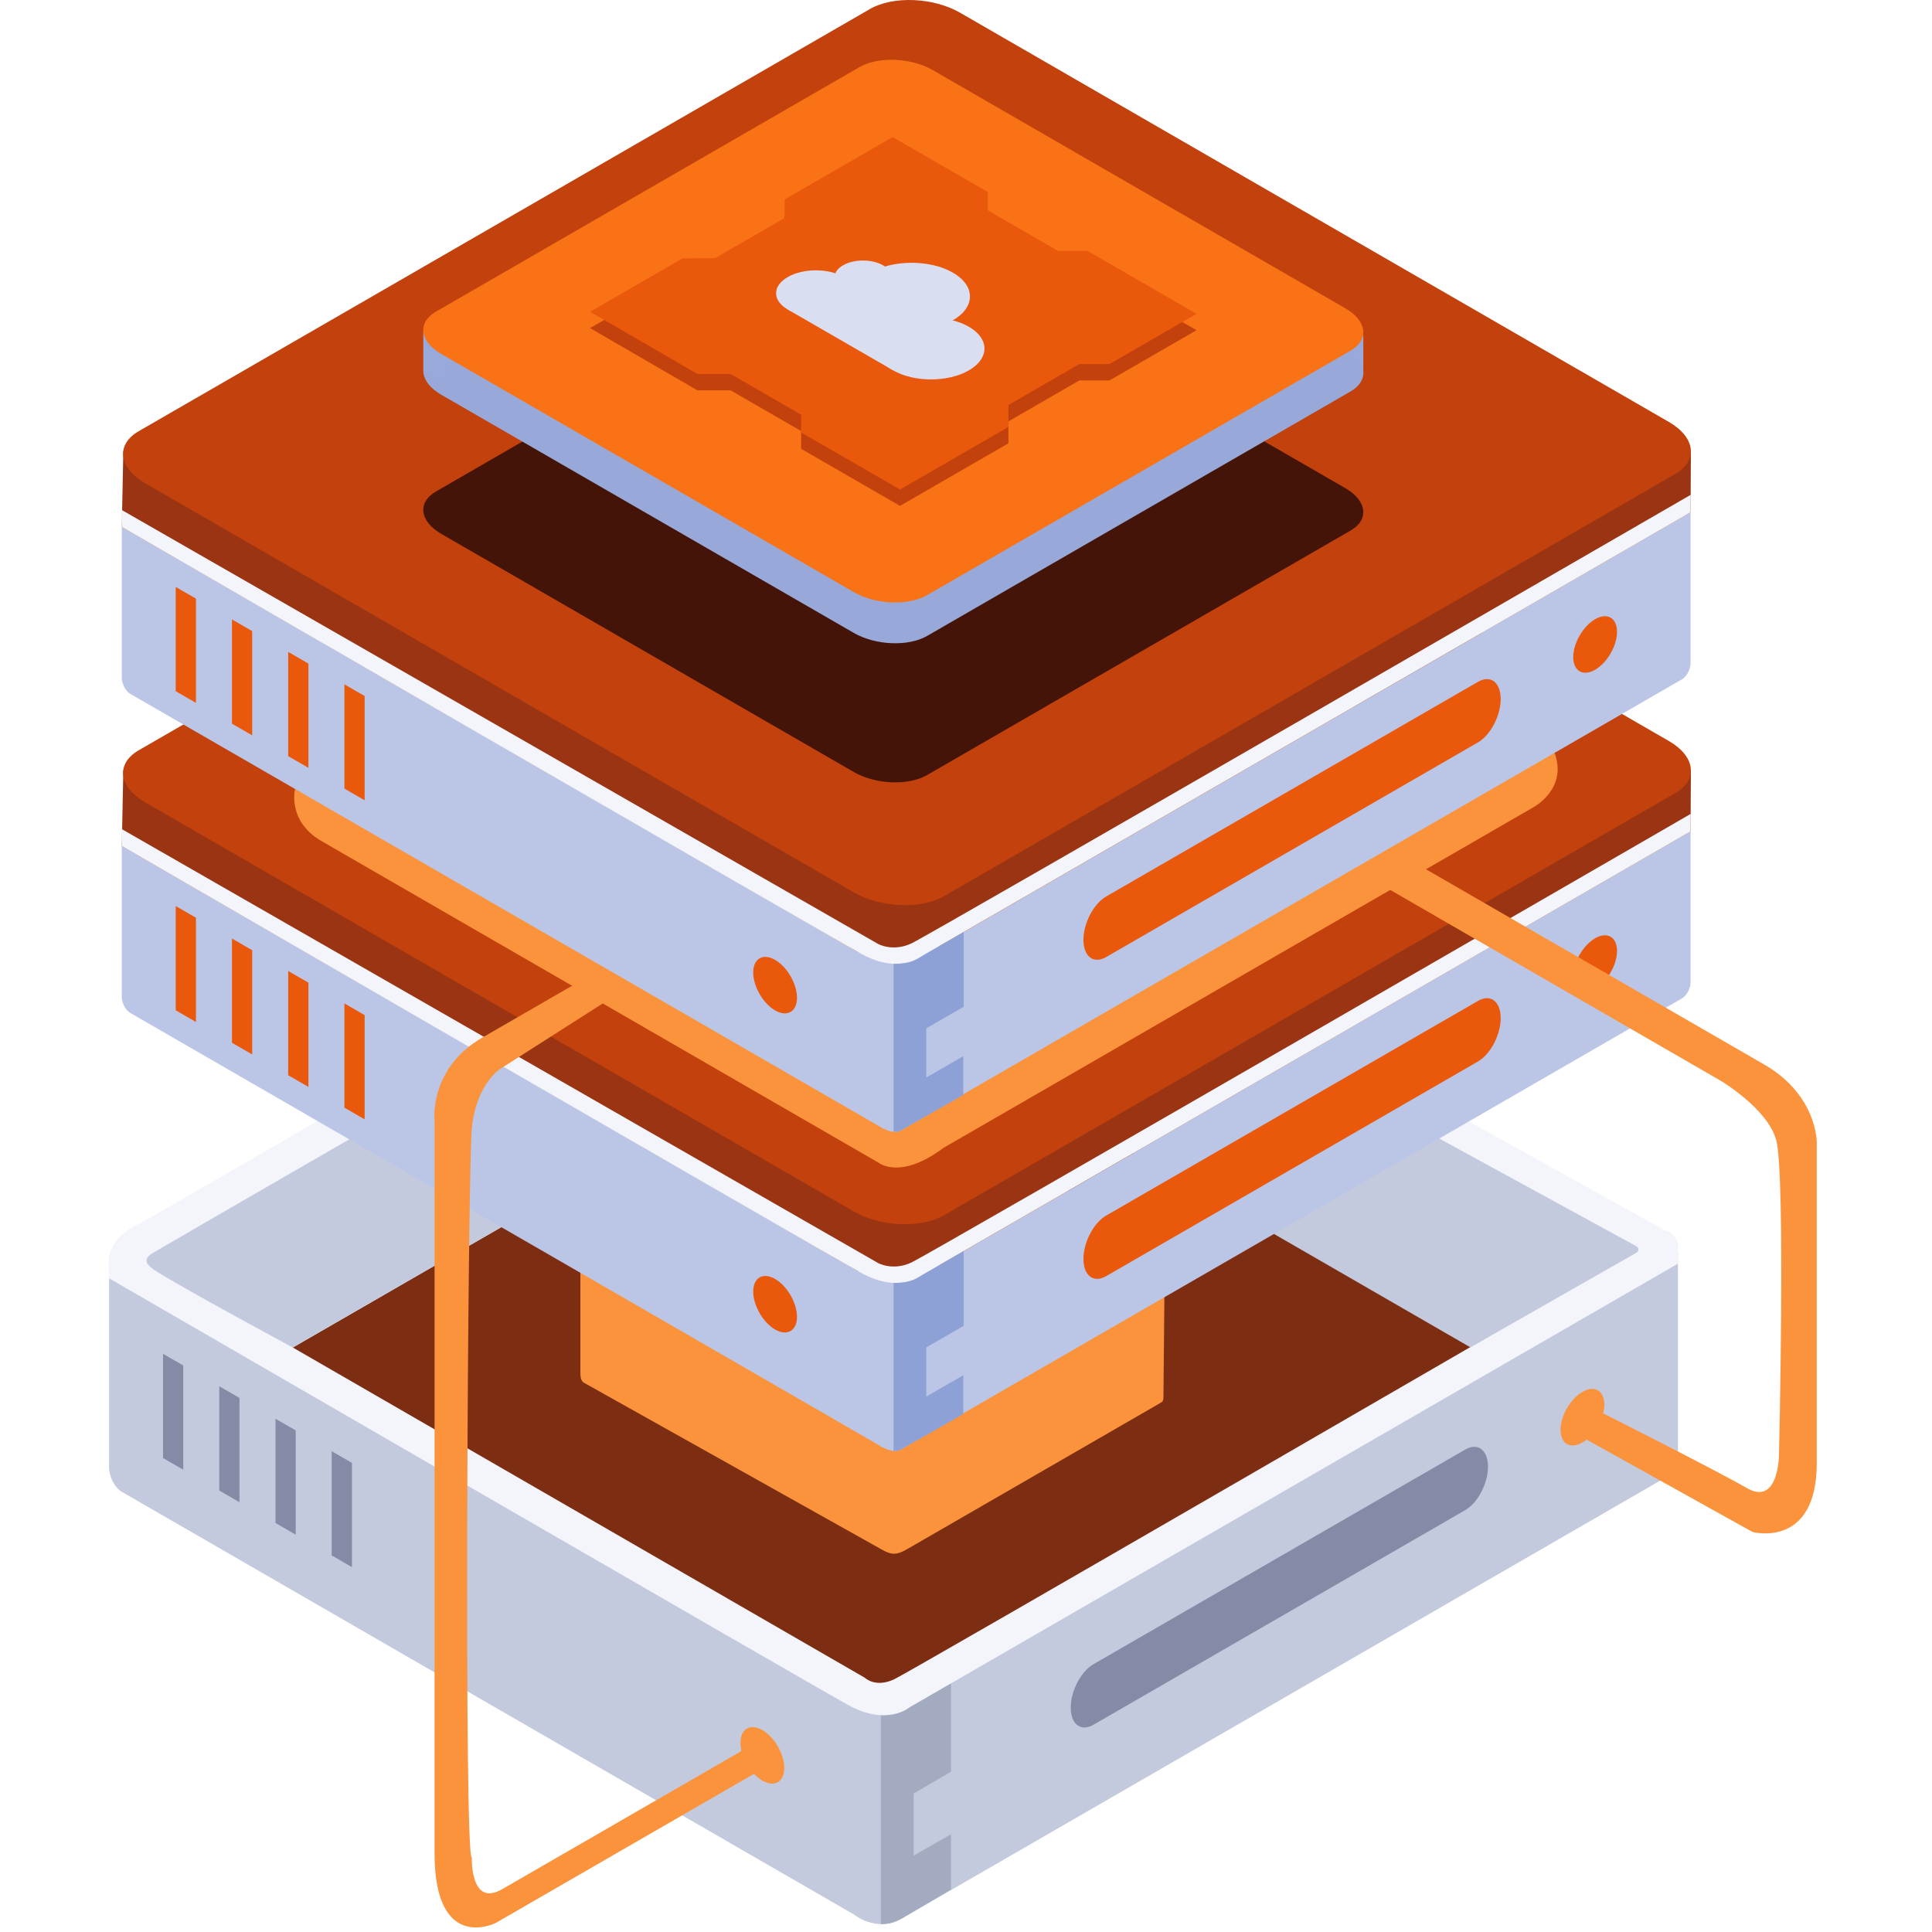
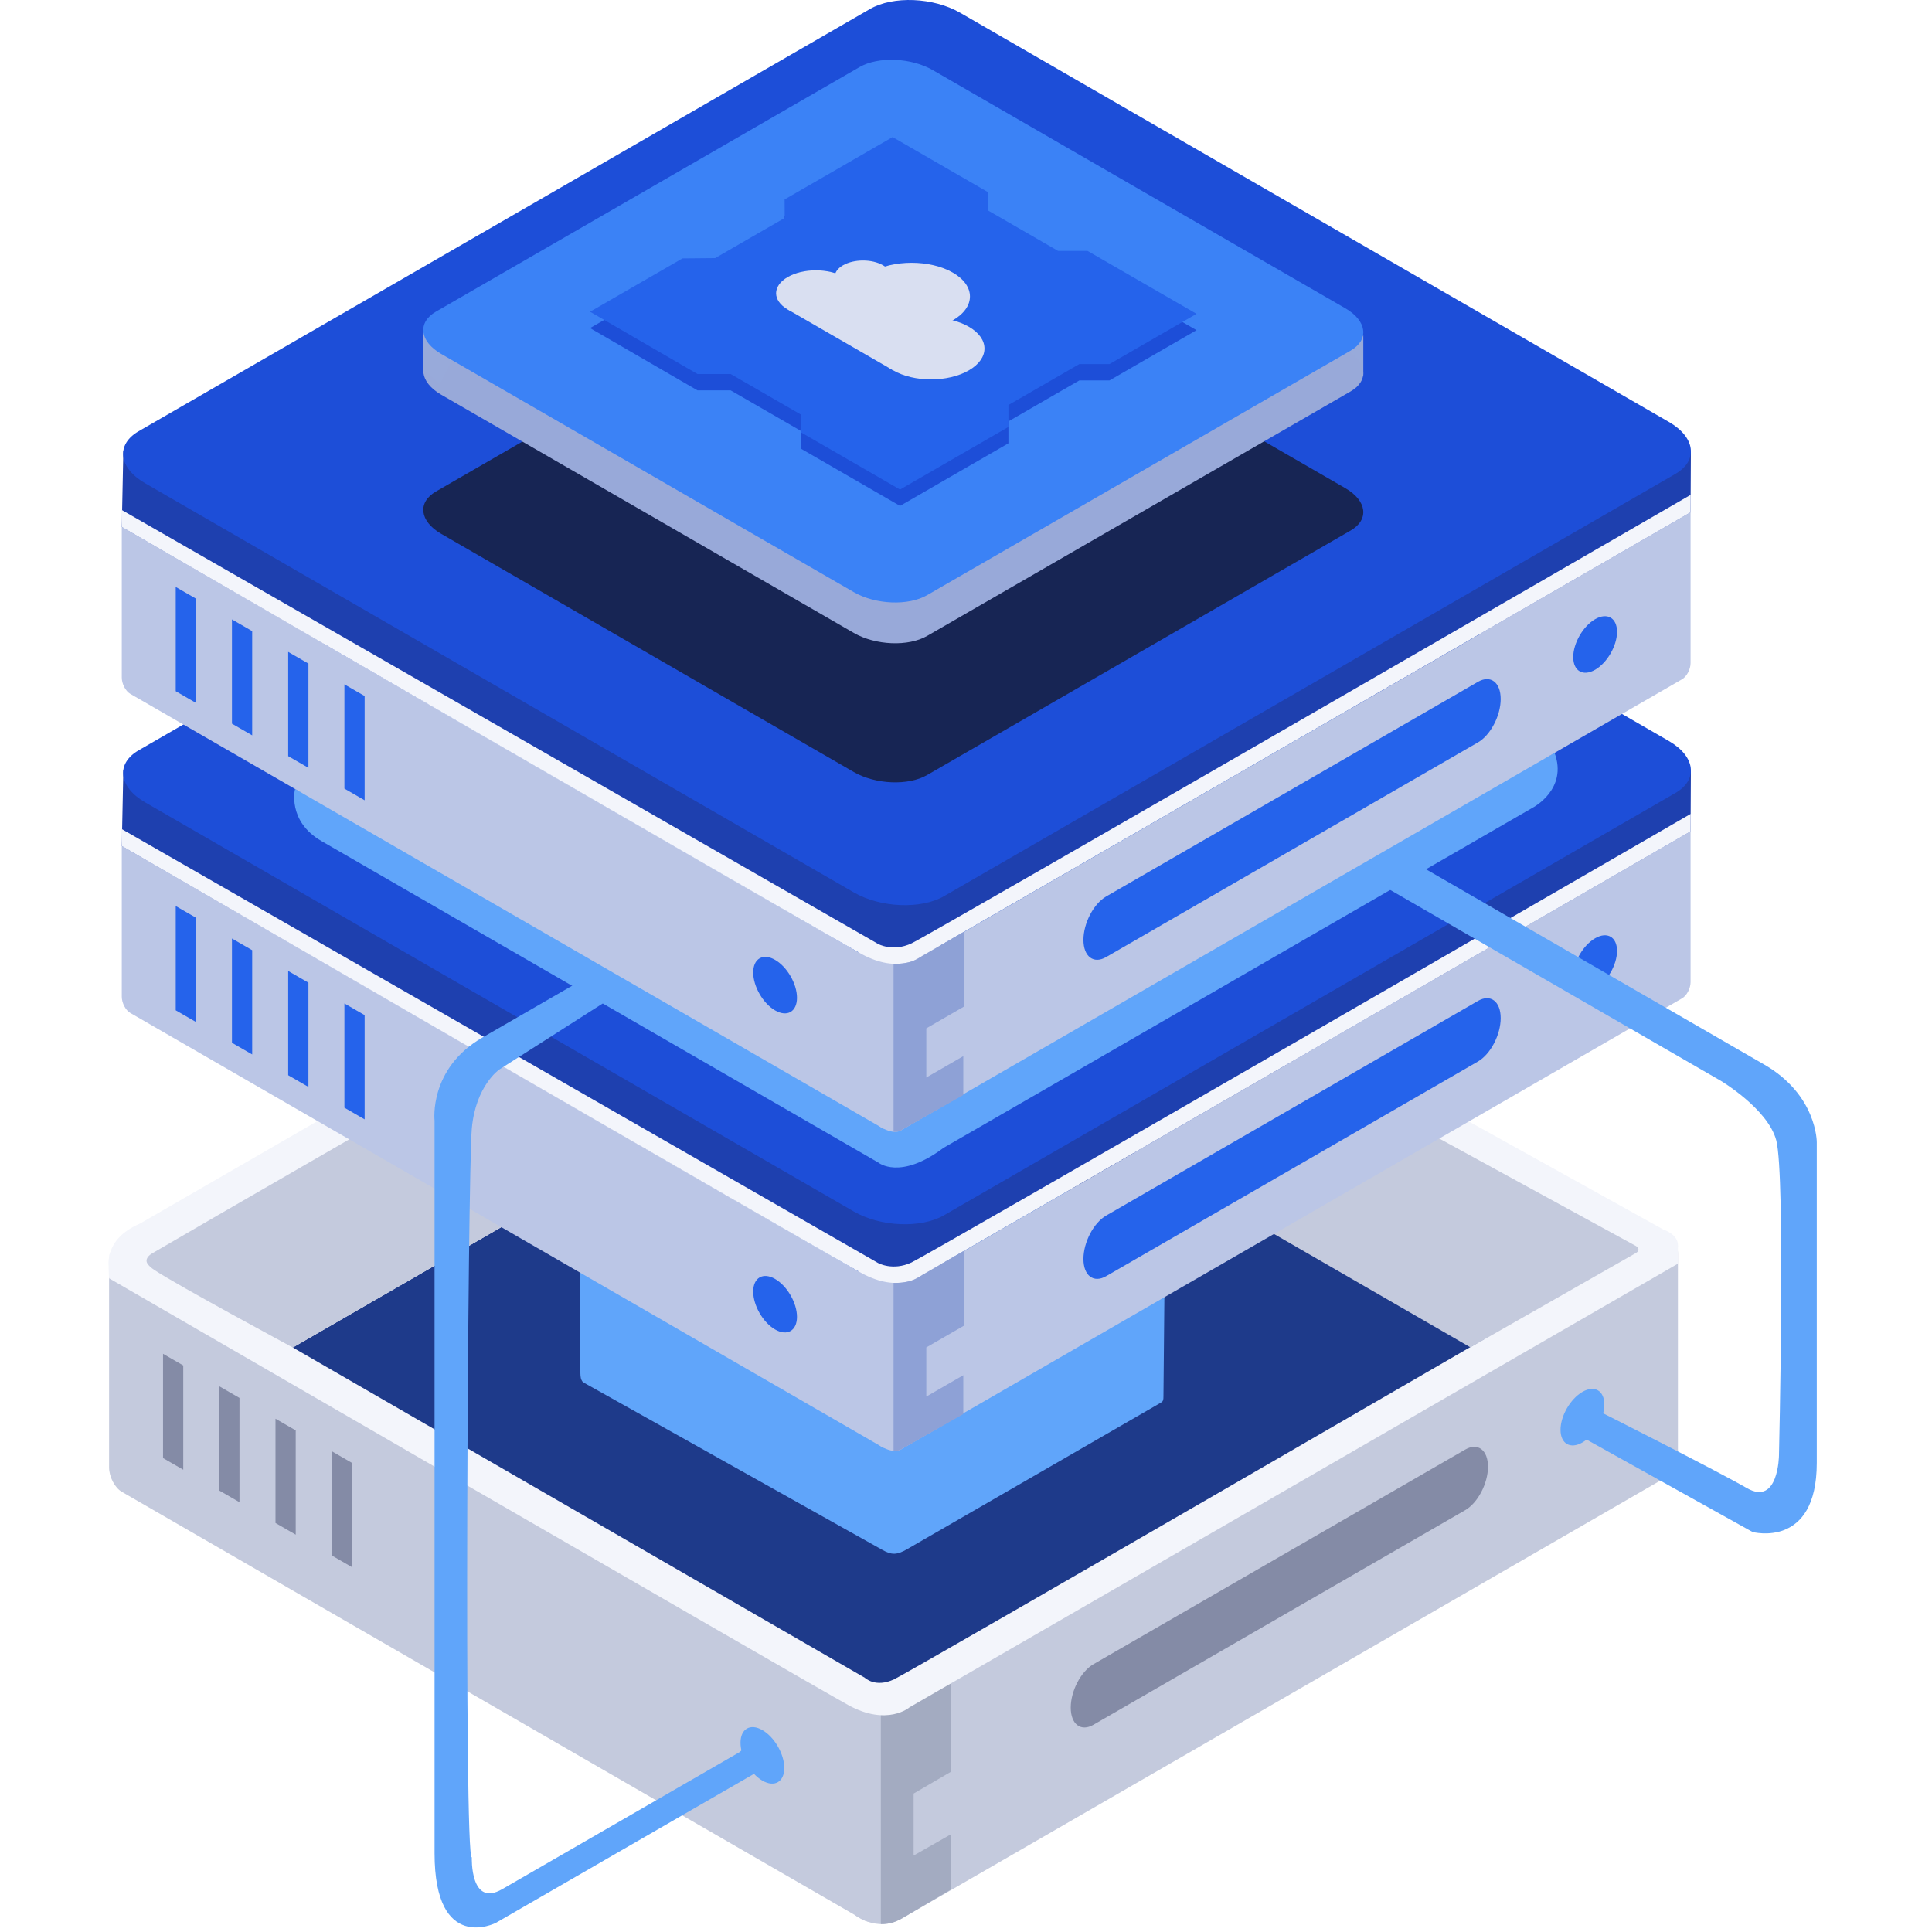
<svg xmlns="http://www.w3.org/2000/svg" width="800px" height="800px" viewBox="0 0 1024 1024" class="icon" version="1.1">
-   <path d="M642.286 470.218l-281.557 162.555v273.262l281.557-162.555V470.218z" fill="#fb923c" />
+   <path d="M642.286 470.218l-281.557 162.555v273.262l281.557-162.555V470.218z" fill="#60a5fa" />
  <path d="M466.861 894.14L67.472 663.553c-5.332-3.078-9.658 0.194-9.658 7.301v106.92c0 4.975 3.03 10.767 6.762 12.924l392.621 226.679c5.332 3.078 9.664-0.194 9.664-7.301v-115.936zM889.335 664.317c0-5.52-3.357-8.059-7.501-5.671L466.861 898.236v110.022c0 8.283 5.041 12.094 11.252 8.507l404.66-233.629c3.623-2.09 6.562-7.713 6.562-12.542v-106.277z" fill="#C4CADD" />
-   <path d="M475.913 529.052l-324.607 187.409 320.765 185.198 324.613-187.416-320.771-185.192z" fill="#7c2d12" />
+   <path d="M475.913 529.052l-324.607 187.409 320.765 185.198 324.613-187.416-320.771-185.192z" fill="#1e3a8a" />
  <path d="M448.169 896.934l43.45-3.357 8.065 81.047-28.314 16.348s-3.242 3.375-11.209-1.266-11.991-92.772-11.991-92.772z" fill="#C4CADD" />
  <path d="M97.126 723.727l-10.719-6.186v55.259l10.719 6.186v-55.259zM126.931 740.935l-10.719-6.186v55.259l10.719 6.186v-55.259zM156.736 758.143l-10.719-6.186v55.259l10.719 6.186v-55.259zM186.535 775.351l-10.719-6.186v55.253l10.719 6.192v-55.259z" fill="#848BA6" />
-   <path d="M404.088 916.989c6.398 3.696 11.597 12.7 11.597 20.086 0 7.392-5.199 10.391-11.597 6.701-6.405-3.696-11.603-12.7-11.603-20.092 0-7.392 5.199-10.391 11.603-6.695z" fill="#fb923c" />
+   <path d="M404.088 916.989c6.398 3.696 11.597 12.7 11.597 20.086 0 7.392-5.199 10.391-11.597 6.701-6.405-3.696-11.603-12.7-11.603-20.092 0-7.392 5.199-10.391 11.603-6.695z" fill="#60a5fa" />
  <path d="M453.046 1014.978s13.639 10.967 27.824-0.109c14.178-11.082 0.648-42.499 0.648-42.499l-28.151 0.091-0.321 42.517z" fill="#C4CADD" />
  <path d="M466.861 903.09s3.908 0.624 8.368-0.879c2.302-0.776 4.199-1.278 6.477-3.011l22.34-12.973v52.83l-19.813 11.573v32.871l19.813-11.306v29.29l-24.346 14.36s-2.521 1.533-4.987 2.575a16.681 16.681 0 0 1-4.235 1.151c-0.721 0.079-1.424 0.182-2.024 0.218-0.927 0.048-1.594 0.03-1.594 0.03v-116.73z" fill="#A3ABC1" />
  <path d="M58.42 663.838c1.46-2.418 8.156-0.8 8.156-0.8l391.779 226.194s5.599 5.538 15.572 0.824c9.071-4.284 344.99-199.007 405.987-234.368 6.096-3.539 9.422 4.538 9.422 4.538l-0.018 9.561-407.235 235.113s-11.737 10.228-32.453-1.157C428.919 892.359 57.814 677.526 57.814 677.526s-0.854-11.27 0.606-13.688z" fill="#F3F5FB" />
  <path d="M467.225 431.603l10.488-4.278 403.988 224.401-0.794 4.429-27.2 14.724L467.225 447.629v-16.026z" fill="#F3F5FB" />
  <path d="M881.701 651.726s8.216 2.545 7.635 8.98l-4.799 1.89-5.362-4.132-0.86-4.787 3.387-1.951zM69.781 663.335l-0.206-12.155L454.682 428.84l12.542 2.763v15.051L81.523 669.34l-11.743-6.005z" fill="#F3F5FB" />
  <path d="M454.137 429.155s9.792-7.919 23.576-1.83l-1.709 5.138-9.143 8.731-5.065-1.375-3.951-4.859-3.708-5.805z" fill="#F3F5FB" />
  <path d="M466.855 444.097l1.672-1.436 398.335 217.626c1.182 0.648 1.509 1.206 1.545 1.842 0.036 0.642-0.224 1.363-1.339 1.993l-87.724 50-312.737-180.557 0.248-89.469z" fill="#C4CADD" />
  <path d="M464.468 443.14s1.642-1.224 4.06-0.479l-0.036 0.957-1.642 1.357-2.078-0.915-0.303-0.921z" fill="#C4CADD" />
-   <path d="M838.723 737.735c6.405-3.702 11.603-0.697 11.603 6.701 0 7.392-5.199 16.402-11.603 20.098-6.411 3.702-11.609 0.697-11.609-6.701 0-7.392 5.199-16.402 11.609-20.098z" fill="#fb923c" />
+   <path d="M838.723 737.735c6.405-3.702 11.603-0.697 11.603 6.701 0 7.392-5.199 16.402-11.603 20.098-6.411 3.702-11.609 0.697-11.609-6.701 0-7.392 5.199-16.402 11.609-20.098z" fill="#60a5fa" />
  <path d="M788.663 777.387c0-8.858-5.399-12.936-12.04-9.101l-197.068 113.773c-6.647 3.842-12.04 14.148-12.04 23.007 0 8.858 5.393 12.936 12.04 9.101l197.068-113.773c6.641-3.842 12.04-14.148 12.04-23.007z" fill="#848BA6" />
  <path d="M57.814 671.539s-3.236-14.615 16.281-22.964l-4.054 5.72c21.322 22.861 16.499 26.163-9.598 13.536l-2.63 3.708z" fill="#F3F5FB" />
  <path d="M155.215 714.208L466.861 534.281V444.673s-0.897-2.405-2.593-1.43c-30.617 17.59-322.941 185.592-383.762 221.147-1.357 0.8-3.217 2.472-2.781 4.393 0.37 1.618 2.842 3.508 3.945 4.241 12.452 8.307 73.546 41.184 73.546 41.184z" fill="#C4CADD" />
-   <path d="M307.609 656.797l310.119-30.671-1.072 113.597c-0.012 0.976 0.036 1.987-0.321 2.684-0.364 0.697-0.454 0.691-1.842 1.491l-133.834 77.266c-2.218 1.285-4.49 2.29-6.665 2.339-2.169 0.042-4.247-0.873-6.374-2.06L311.141 733.797c-2.284-1.278-2.351-1.206-2.939-2.387-0.588-1.182-0.594-2.999-0.594-4.708v-69.904z" fill="#fb923c" />
+   <path d="M307.609 656.797l310.119-30.671-1.072 113.597c-0.012 0.976 0.036 1.987-0.321 2.684-0.364 0.697-0.454 0.691-1.842 1.491l-133.834 77.266c-2.218 1.285-4.49 2.29-6.665 2.339-2.169 0.042-4.247-0.873-6.374-2.06L311.141 733.797c-2.284-1.278-2.351-1.206-2.939-2.387-0.588-1.182-0.594-2.999-0.594-4.708v-69.904z" fill="#60a5fa" />
  <path d="M473.593 684.566L64.546 448.399v79.866c0 3.32 2.018 7.18 4.508 8.616l398.098 229.842c3.551 2.054 6.441-0.127 6.441-4.865V684.566zM896.043 440.661L473.593 684.566v79.866c0 3.314 2.018 4.841 4.508 3.405l413.434-238.694c2.49-1.436 4.508-5.302 4.508-8.616V440.661z" fill="#BBC6E6" />
-   <path d="M471.539 645.964l2.054 38.603 422.45-243.905 0.164-32.162-424.668 237.464z" fill="#9a3412" />
-   <path d="M65.37 408.021l-0.824 40.378 409.047 236.167v-37.397L65.37 408.021z" fill="#9a3412" />
-   <path d="M508.893 175.877c-14.136-8.162-35.549-9.046-47.789-1.981L73.507 397.672c-12.239 7.071-10.7 19.432 3.429 27.593l375.625 216.863c14.13 8.162 35.549 9.052 47.789 1.981l387.598-223.777c12.239-7.065 10.7-19.432-3.436-27.593L508.893 175.877z" fill="#c2410c" />
+   <path d="M471.539 645.964l2.054 38.603 422.45-243.905 0.164-32.162-424.668 237.464z" fill="#1e40af" />
+   <path d="M65.37 408.021l-0.824 40.378 409.047 236.167v-37.397L65.37 408.021z" fill="#1e40af" />
+   <path d="M508.893 175.877c-14.136-8.162-35.549-9.046-47.789-1.981L73.507 397.672c-12.239 7.071-10.7 19.432 3.429 27.593l375.625 216.863c14.13 8.162 35.549 9.052 47.789 1.981l387.598-223.777c12.239-7.065 10.7-19.432-3.436-27.593L508.893 175.877z" fill="#1d4ed8" />
  <path d="M454.9 673.805l43.45-3.357 8.065 81.041-28.314 16.348s-3.242 3.381-11.209-1.26c-7.968-4.647-11.991-92.772-11.991-92.772z" fill="#BBC6E6" />
  <path d="M64.34 439.322l401.037 230.09s7.816 4.405 17.79-0.303c9.979-4.714 412.925-237.719 412.925-237.719l-0.048 9.27-407.229 235.113s-11.737 10.228-32.453-1.157c-20.71-11.385-391.815-226.218-391.815-226.218l-0.206-9.077z" fill="#F3F5FB" />
-   <path d="M103.857 486.408l-10.719-6.186v55.259l10.719 6.186v-55.259zM133.662 503.616l-10.719-6.186v55.259l10.719 6.186v-55.259zM163.467 520.824l-10.719-6.186v55.253l10.719 6.192v-55.259zM193.266 538.032l-10.719-6.192v55.259l10.719 6.186v-55.253zM410.814 677.871c6.405 3.696 11.603 12.694 11.603 20.086 0 7.392-5.199 10.391-11.603 6.695-6.398-3.696-11.597-12.694-11.597-20.086 0-7.392 5.199-10.391 11.597-6.695zM845.455 497.302c6.405-3.702 11.603-0.697 11.603 6.701 0 7.392-5.199 16.402-11.603 20.098-6.411 3.702-11.609 0.697-11.609-6.701 0-7.392 5.199-16.402 11.609-20.098z" fill="#ea580c" />
+   <path d="M103.857 486.408l-10.719-6.186v55.259l10.719 6.186v-55.259zM133.662 503.616l-10.719-6.186v55.259l10.719 6.186v-55.259zM163.467 520.824l-10.719-6.186v55.253l10.719 6.192v-55.259zM193.266 538.032l-10.719-6.192v55.259l10.719 6.186v-55.253zM410.814 677.871c6.405 3.696 11.603 12.694 11.603 20.086 0 7.392-5.199 10.391-11.603 6.695-6.398-3.696-11.597-12.694-11.597-20.086 0-7.392 5.199-10.391 11.597-6.695zM845.455 497.302c6.405-3.702 11.603-0.697 11.603 6.701 0 7.392-5.199 16.402-11.603 20.098-6.411 3.702-11.609 0.697-11.609-6.701 0-7.392 5.199-16.402 11.609-20.098z" fill="#2563eb" />
  <path d="M473.593 679.961s4.247 0.212 8.701-0.976c2.302-0.618 4.241-1.836 6.52-3.211l21.964-12.682v39.627l-19.813 11.434v26.06l19.601-11.318v20.589l-33.174 18.85s-0.357 0.194-0.794 0.351c-0.364 0.121-0.782 0.206-1.066 0.254-0.612 0.103-1.939 0.048-1.939 0.048V679.961z" fill="#8EA1D6" />
-   <path d="M795.394 539.607c0-8.865-5.399-12.942-12.04-9.101L586.287 644.279c-6.647 3.835-12.04 14.142-12.04 23.007 0 8.858 5.393 12.936 12.04 9.101l197.068-113.779c6.641-3.835 12.04-14.142 12.04-23.001z" fill="#ea580c" />
+   <path d="M795.394 539.607c0-8.865-5.399-12.942-12.04-9.101L586.287 644.279c-6.647 3.835-12.04 14.142-12.04 23.007 0 8.858 5.393 12.936 12.04 9.101l197.068-113.779c6.641-3.835 12.04-14.142 12.04-23.001z" fill="#2563eb" />
  <path d="M722.581 386.577v21.134l-14.627 6.756-2.945-19.226 17.572-8.665z" fill="#98AADA" />
  <path d="M494.418 267.588c-11.494-6.635-28.908-7.356-38.863-1.612L231.069 395.587c-9.949 5.744-8.701 15.796 2.793 22.431l218.657 126.242c11.488 6.635 28.902 7.356 38.857 1.612l224.485-129.605c9.949-5.75 8.701-15.802-2.793-22.437L494.418 267.588z" fill="#98A9D9" />
  <path d="M224.356 383.596v20.959l8.822 7.756 8.537-16.96-17.359-11.755z" fill="#98AADA" />
-   <path d="M494.418 245.975c-11.494-6.635-28.908-7.356-38.863-1.612l-224.485 129.605c-9.949 5.75-8.701 15.802 2.793 22.437l218.657 126.242c11.488 6.635 28.902 7.356 38.857 1.612l224.485-129.611c9.949-5.744 8.701-15.796-2.793-22.431L494.418 245.975z" fill="#f97316" />
-   <path d="M473.102 290.122l50.412 29.108v9.701l37.282 21.528h15.62l57.768 33.356-46.116 26.624h-15.984l-37.603 21.71v11.621l-57.453 33.174-52.412-30.259v-9.41l-37.343-21.558h-17.584l-56.944-33.016 48.97-28.272 17.329-0.151 36.864-21.286-0.048-9.822 57.241-33.047z" fill="#c2410c" />
-   <path d="M473.102 281.457l50.412 29.102v9.707l37.282 21.528h15.62l57.768 33.35-46.116 26.63h-15.984l-37.603 21.71v11.621l-57.453 33.174-52.412-30.265v-9.404l-37.343-21.558h-17.584l-56.944-33.016 48.97-28.272 17.329-0.158 36.864-21.28-0.048-9.822 57.241-33.047z" fill="#ea580c" />
+   <path d="M494.418 245.975c-11.494-6.635-28.908-7.356-38.863-1.612l-224.485 129.605c-9.949 5.75-8.701 15.802 2.793 22.437l218.657 126.242c11.488 6.635 28.902 7.356 38.857 1.612l224.485-129.611c9.949-5.744 8.701-15.796-2.793-22.431L494.418 245.975z" fill="#3b82f6" />
+   <path d="M473.102 290.122l50.412 29.108v9.701l37.282 21.528h15.62l57.768 33.356-46.116 26.624h-15.984l-37.603 21.71v11.621l-57.453 33.174-52.412-30.259v-9.41l-37.343-21.558h-17.584l-56.944-33.016 48.97-28.272 17.329-0.151 36.864-21.286-0.048-9.822 57.241-33.047z" fill="#1d4ed8" />
+   <path d="M473.102 281.457l50.412 29.102v9.707l37.282 21.528h15.62l57.768 33.35-46.116 26.63h-15.984l-37.603 21.71v11.621l-57.453 33.174-52.412-30.265v-9.404l-37.343-21.558h-17.584l-56.944-33.016 48.97-28.272 17.329-0.158 36.864-21.28-0.048-9.822 57.241-33.047z" fill="#2563eb" />
  <path d="M417.515 355.652c8.216-4.744 21.565-4.744 29.781 0 8.216 4.744 8.216 12.445 0 17.19-8.216 4.75-21.565 4.75-29.781 0-8.222-4.744-8.222-12.445 0-17.19z" fill="#D9DFF1" />
  <path d="M446.805 349.423c5.859-3.381 15.378-3.381 21.237 0 5.859 3.381 5.859 8.877 0 12.258s-15.378 3.381-21.237 0c-5.859-3.381-5.859-8.877 0-12.258z" fill="#D9DFF1" />
  <path d="M461.299 353.313c12.07-6.968 31.671-6.968 43.741 0 12.076 6.974 12.076 18.287 0 25.261-12.07 6.968-31.671 6.968-43.741 0-12.076-6.974-12.076-18.287 0-25.261z" fill="#D9DFF1" />
  <path d="M473.417 381.979c11.064-6.386 29.023-6.386 40.081 0 11.058 6.386 11.058 16.754 0 23.14-11.058 6.386-29.017 6.386-40.081 0-11.058-6.386-11.058-16.754 0-23.14z" fill="#D9DFF1" />
  <path d="M447.296 355.652l-29.781 17.19 55.902 32.277 29.781-17.19-55.902-32.277z" fill="#D9DFF1" />
-   <path d="M156.378 418.176s-4.35 17.002 14.051 27.63l295.135 170.395s11.421 9.519 34.507-7.81l312.283-180.296s18.795-9.701 11.603-29.06L473.593 580.907 156.378 418.176z" fill="#fb923c" />
+   <path d="M156.378 418.176s-4.35 17.002 14.051 27.63l295.135 170.395s11.421 9.519 34.507-7.81l312.283-180.296s18.795-9.701 11.603-29.06L473.593 580.907 156.378 418.176z" fill="#60a5fa" />
  <path d="M473.593 515.443L64.546 279.282v79.866c0 3.314 2.018 7.174 4.508 8.61l398.098 229.842c3.551 2.054 6.441-0.127 6.441-4.865V515.443zM896.043 271.538L473.593 515.443v79.866c0 3.32 2.018 4.847 4.508 3.411l413.434-238.7c2.49-1.436 4.508-5.296 4.508-8.616V271.538z" fill="#BBC6E6" />
-   <path d="M471.539 476.841l2.054 38.603 422.45-243.905 0.164-32.162-424.668 237.464z" fill="#9a3412" />
-   <path d="M65.37 238.898l-0.824 40.384 409.047 236.161v-37.397L65.37 238.898z" fill="#9a3412" />
-   <path d="M508.893 6.754C494.757-1.408 473.344-2.293 461.105 4.772L73.507 228.555c-12.239 7.065-10.7 19.432 3.429 27.587L452.562 473.011c14.13 8.156 35.549 9.046 47.789 1.981l387.598-223.783c12.239-7.065 10.7-19.432-3.436-27.587L508.893 6.754z" fill="#c2410c" />
+   <path d="M471.539 476.841l2.054 38.603 422.45-243.905 0.164-32.162-424.668 237.464z" fill="#1e40af" />
+   <path d="M65.37 238.898l-0.824 40.384 409.047 236.161v-37.397L65.37 238.898z" fill="#1e40af" />
+   <path d="M508.893 6.754C494.757-1.408 473.344-2.293 461.105 4.772L73.507 228.555c-12.239 7.065-10.7 19.432 3.429 27.587L452.562 473.011c14.13 8.156 35.549 9.046 47.789 1.981l387.598-223.783c12.239-7.065 10.7-19.432-3.436-27.587L508.893 6.754z" fill="#1d4ed8" />
  <path d="M454.9 504.682l43.45-3.357 8.065 81.041-28.314 16.354s-3.242 3.375-11.209-1.266-11.991-92.772-11.991-92.772z" fill="#BBC6E6" />
  <path d="M64.34 270.199l401.037 230.096s7.816 4.405 17.79-0.309c9.979-4.708 412.925-237.713 412.925-237.713l-0.048 9.264-407.229 235.113s-11.737 10.228-32.453-1.157C435.65 494.109 64.546 279.282 64.546 279.282l-0.206-9.083z" fill="#F3F5FB" />
-   <path d="M103.857 317.285l-10.719-6.186v55.259l10.719 6.186v-55.259zM133.662 334.493l-10.719-6.186v55.259l10.719 6.186v-55.259zM163.467 351.701l-10.719-6.186v55.259l10.719 6.186v-55.259zM193.266 368.909l-10.719-6.186v55.253l10.719 6.192v-55.259zM410.814 508.748c6.405 3.696 11.603 12.694 11.603 20.086 0 7.392-5.199 10.391-11.603 6.695-6.398-3.696-11.597-12.694-11.597-20.086 0-7.392 5.199-10.391 11.597-6.695zM845.455 328.179c6.405-3.696 11.603-0.697 11.603 6.701s-5.199 16.402-11.603 20.104c-6.411 3.696-11.609 0.691-11.609-6.701 0-7.398 5.199-16.408 11.609-20.104z" fill="#ea580c" />
+   <path d="M103.857 317.285l-10.719-6.186v55.259l10.719 6.186v-55.259zM133.662 334.493l-10.719-6.186v55.259l10.719 6.186v-55.259zM163.467 351.701l-10.719-6.186v55.259l10.719 6.186v-55.259zM193.266 368.909l-10.719-6.186v55.253l10.719 6.192v-55.259zM410.814 508.748c6.405 3.696 11.603 12.694 11.603 20.086 0 7.392-5.199 10.391-11.603 6.695-6.398-3.696-11.597-12.694-11.597-20.086 0-7.392 5.199-10.391 11.597-6.695zM845.455 328.179c6.405-3.696 11.603-0.697 11.603 6.701s-5.199 16.402-11.603 20.104c-6.411 3.696-11.609 0.691-11.609-6.701 0-7.398 5.199-16.408 11.609-20.104z" fill="#2563eb" />
  <path d="M473.593 510.839s4.247 0.218 8.701-0.976c2.302-0.612 4.241-1.836 6.52-3.211l21.964-12.676v39.621l-19.813 11.44v26.054l19.601-11.312v20.589l-33.174 18.85s-0.357 0.194-0.794 0.345a6.847 6.847 0 0 1-1.066 0.254c-0.612 0.109-1.939 0.055-1.939 0.055V510.839z" fill="#8EA1D6" />
-   <path d="M795.394 370.484c0-8.858-5.399-12.936-12.04-9.101L586.287 475.156c-6.647 3.842-12.04 14.148-12.04 23.007 0 8.858 5.393 12.936 12.04 9.101l197.068-113.779c6.641-3.835 12.04-14.142 12.04-23.001z" fill="#ea580c" />
-   <path d="M494.418 132.511c-11.494-6.641-28.908-7.362-38.863-1.612l-224.485 129.605c-9.949 5.744-8.701 15.796 2.793 22.437L452.519 409.178c11.488 6.635 28.902 7.362 38.857 1.612l224.485-129.605c9.949-5.744 8.701-15.802-2.793-22.437L494.418 132.511z" fill="#431407" />
+   <path d="M795.394 370.484c0-8.858-5.399-12.936-12.04-9.101L586.287 475.156c-6.647 3.842-12.04 14.148-12.04 23.007 0 8.858 5.393 12.936 12.04 9.101l197.068-113.779c6.641-3.835 12.04-14.142 12.04-23.001z" fill="#2563eb" />
+   <path d="M494.418 132.511c-11.494-6.641-28.908-7.362-38.863-1.612l-224.485 129.605c-9.949 5.744-8.701 15.796 2.793 22.437L452.519 409.178c11.488 6.635 28.902 7.362 38.857 1.612l224.485-129.605c9.949-5.744 8.701-15.802-2.793-22.437L494.418 132.511z" fill="#172554" />
  <path d="M722.581 177.773v21.134l-14.627 6.756-2.945-19.232 17.572-8.659z" fill="#98AADA" />
  <path d="M494.418 58.784c-11.494-6.635-28.908-7.356-38.863-1.612l-224.485 129.605c-9.949 5.75-8.701 15.802 2.793 22.437l218.657 126.242c11.488 6.635 28.902 7.356 38.857 1.606l224.485-129.605c9.949-5.744 8.701-15.796-2.793-22.431L494.418 58.784z" fill="#98A9D9" />
  <path d="M224.356 174.792v20.959l8.822 7.756 8.537-16.96-17.359-11.755z" fill="#98AADA" />
-   <path d="M494.418 37.171c-11.494-6.635-28.908-7.356-38.863-1.612l-224.485 129.605c-9.949 5.75-8.701 15.802 2.793 22.437l218.657 126.236c11.488 6.641 28.902 7.362 38.857 1.612l224.485-129.605c9.949-5.744 8.701-15.796-2.793-22.437L494.418 37.171z" fill="#f97316" />
-   <path d="M473.102 81.318l50.412 29.102v9.707l37.282 21.528h15.62l57.768 33.35-46.116 26.624h-15.984L534.481 223.344v11.621l-57.453 33.168-52.412-30.259v-9.404l-37.343-21.558h-17.584l-56.944-33.016 48.97-28.272 17.329-0.158 36.864-21.28-0.048-9.822 57.241-33.047z" fill="#c2410c" />
-   <path d="M473.102 72.653l50.412 29.102v9.707l37.282 21.528h15.62l57.768 33.35-46.116 26.624h-15.984l-37.603 21.71v11.628l-57.453 33.168-52.412-30.259v-9.404l-37.343-21.558h-17.584l-56.944-33.016 48.97-28.272 17.329-0.158 36.864-21.286-0.048-9.816 57.241-33.047z" fill="#ea580c" />
+   <path d="M494.418 37.171c-11.494-6.635-28.908-7.356-38.863-1.612l-224.485 129.605c-9.949 5.75-8.701 15.802 2.793 22.437l218.657 126.236c11.488 6.641 28.902 7.362 38.857 1.612l224.485-129.605c9.949-5.744 8.701-15.796-2.793-22.437L494.418 37.171z" fill="#3b82f6" />
+   <path d="M473.102 81.318l50.412 29.102v9.707l37.282 21.528h15.62l57.768 33.35-46.116 26.624h-15.984L534.481 223.344v11.621l-57.453 33.168-52.412-30.259v-9.404l-37.343-21.558h-17.584l-56.944-33.016 48.97-28.272 17.329-0.158 36.864-21.28-0.048-9.822 57.241-33.047z" fill="#1d4ed8" />
+   <path d="M473.102 72.653l50.412 29.102v9.707l37.282 21.528h15.62l57.768 33.35-46.116 26.624h-15.984l-37.603 21.71v11.628l-57.453 33.168-52.412-30.259v-9.404l-37.343-21.558h-17.584l-56.944-33.016 48.97-28.272 17.329-0.158 36.864-21.286-0.048-9.816 57.241-33.047z" fill="#2563eb" />
  <path d="M417.515 146.841c8.216-4.744 21.565-4.744 29.781 0 8.216 4.75 8.216 12.452 0 17.196-8.216 4.744-21.565 4.744-29.781 0-8.222-4.744-8.222-12.445 0-17.196z" fill="#D9DFF1" />
  <path d="M446.805 140.618c5.859-3.387 15.378-3.387 21.237 0 5.859 3.381 5.859 8.871 0 12.258-5.859 3.381-15.378 3.381-21.237 0-5.859-3.387-5.859-8.877 0-12.258z" fill="#D9DFF1" />
  <path d="M461.299 144.508c12.07-6.968 31.671-6.968 43.741 0 12.076 6.968 12.076 18.287 0 25.255-12.07 6.974-31.671 6.974-43.741 0-12.076-6.968-12.076-18.287 0-25.255z" fill="#D9DFF1" />
  <path d="M473.417 173.174c11.064-6.386 29.023-6.386 40.081 0 11.058 6.386 11.058 16.754 0 23.14-11.058 6.386-29.017 6.386-40.081 0-11.058-6.386-11.058-16.754 0-23.14z" fill="#D9DFF1" />
  <path d="M447.296 146.841l-29.781 17.196 55.902 32.277 29.781-17.196-55.902-32.277z" fill="#D9DFF1" />
-   <path d="M829.325 756.561l99.558 55.417s34.046 9.155 34.046-36.646V605.458s0.261-24.994-27.836-41.22L748.006 456.227l-18.971 10.955 183.035 105.672s24.909 14.796 29.381 31.526c4.981 18.62 1.442 167.045 1.442 167.045s-0.248 26.969-17.038 17.275c-16.79-9.689-80.114-41.614-80.114-41.614l-16.414 9.477zM397.551 923.8l15.227 8.792-150.043 86.622s-32.41 16.39-32.41-36.997v-388.331s-3.139-27.521 25.406-44.002l57.065-32.944 15.772 9.101-63.979 40.857s-12.482 8.58-14.518 31.223c-2.169 24.115-4.254 388.985 0 386.277 0 0-1.006 26.787 16.087 16.917l125.788-72.625 5.605-4.89z" fill="#fb923c" />
+   <path d="M829.325 756.561l99.558 55.417s34.046 9.155 34.046-36.646V605.458s0.261-24.994-27.836-41.22L748.006 456.227l-18.971 10.955 183.035 105.672s24.909 14.796 29.381 31.526c4.981 18.62 1.442 167.045 1.442 167.045s-0.248 26.969-17.038 17.275c-16.79-9.689-80.114-41.614-80.114-41.614l-16.414 9.477zM397.551 923.8l15.227 8.792-150.043 86.622s-32.41 16.39-32.41-36.997v-388.331s-3.139-27.521 25.406-44.002l57.065-32.944 15.772 9.101-63.979 40.857s-12.482 8.58-14.518 31.223c-2.169 24.115-4.254 388.985 0 386.277 0 0-1.006 26.787 16.087 16.917l125.788-72.625 5.605-4.89z" fill="#60a5fa" />
</svg>
